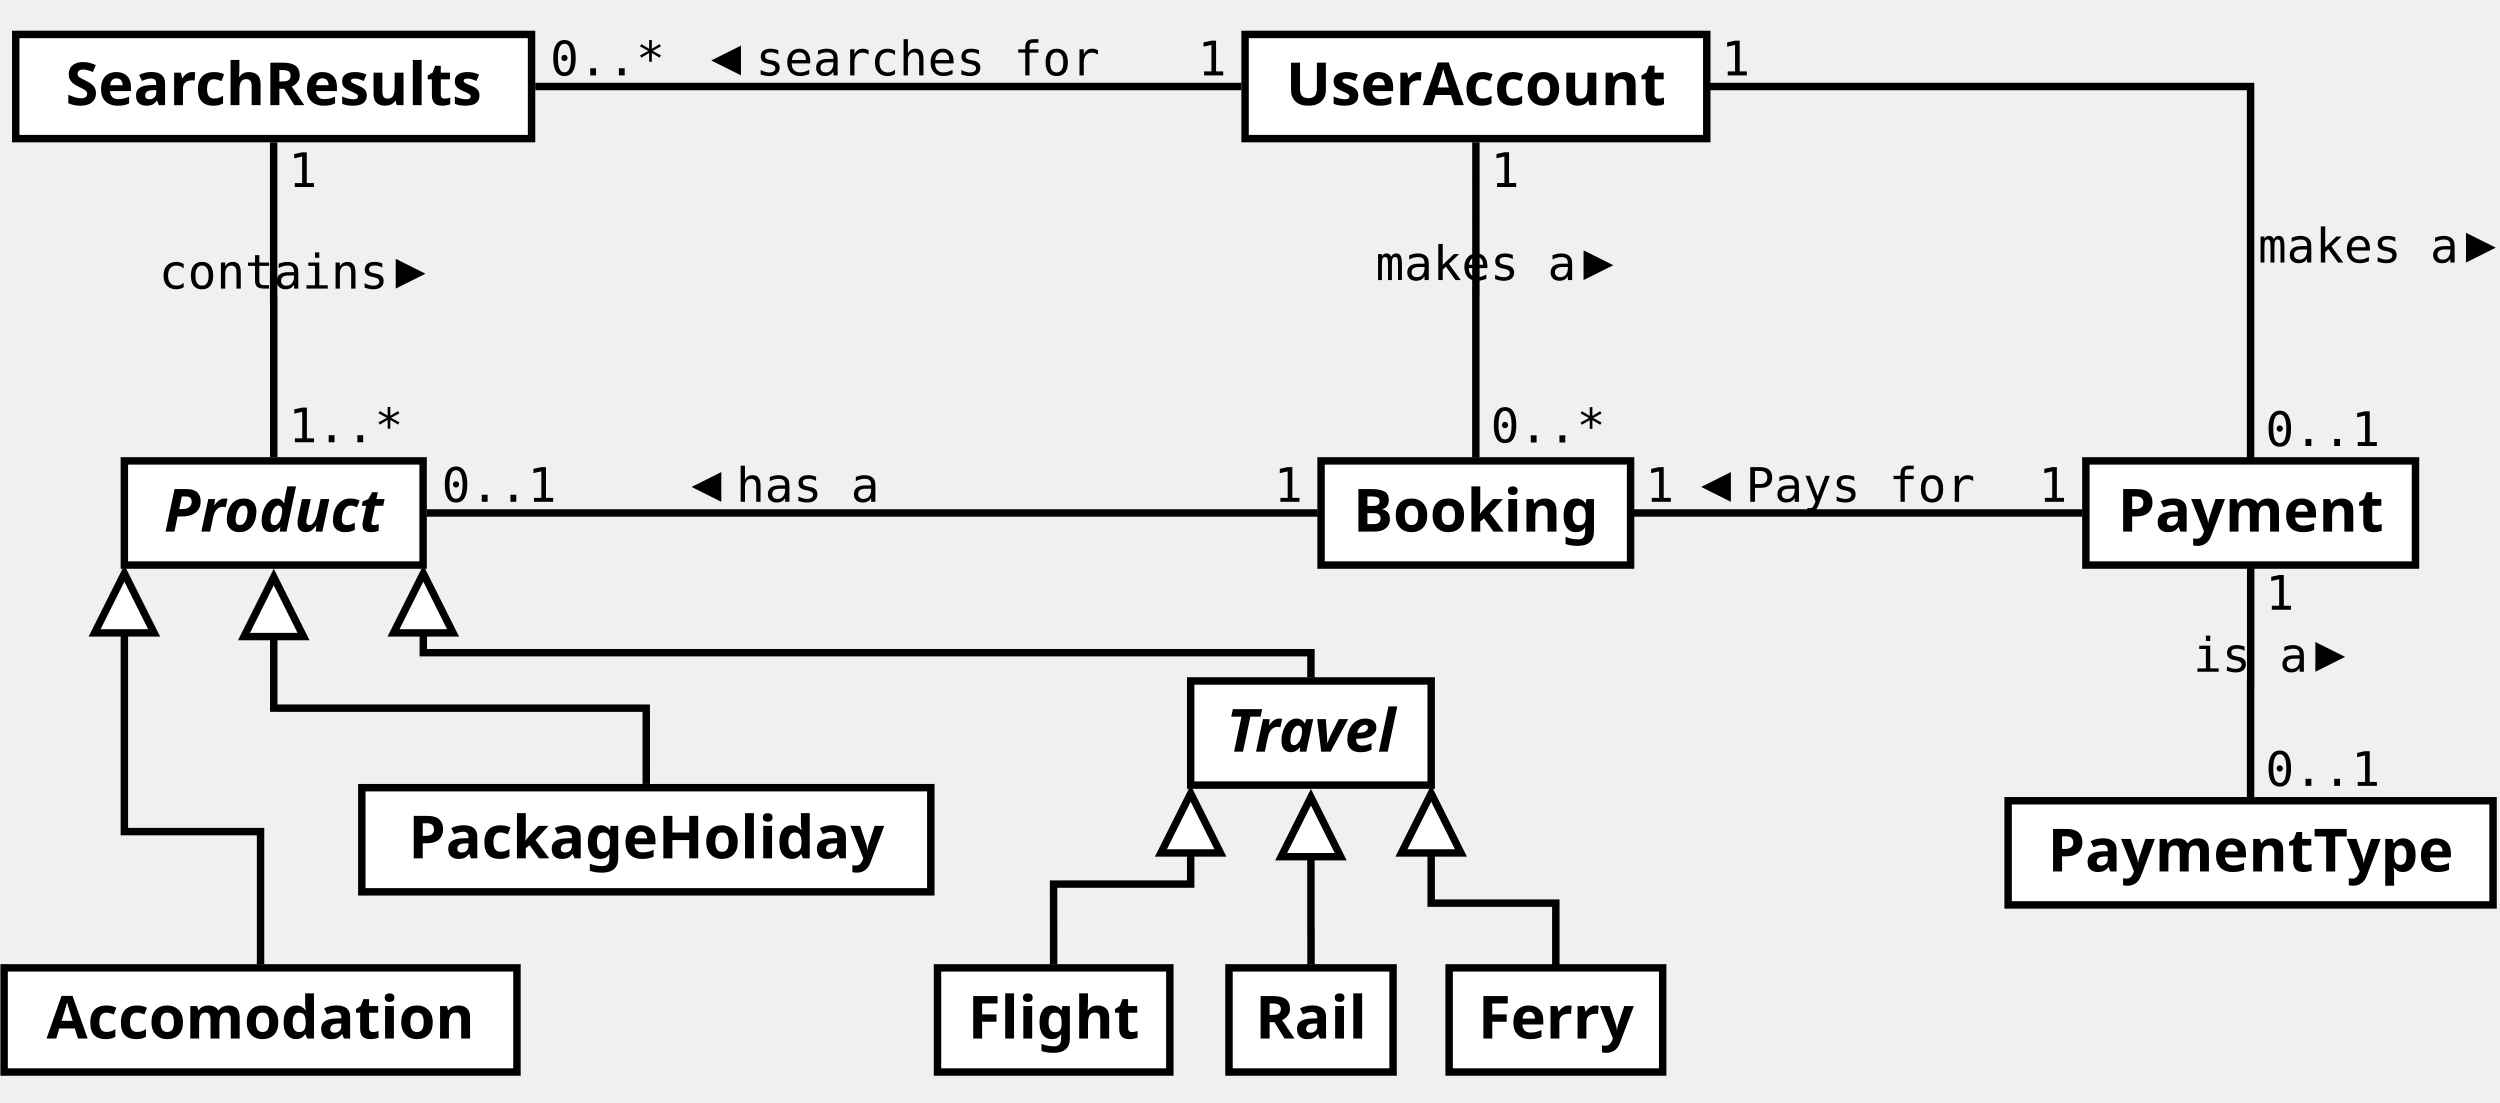
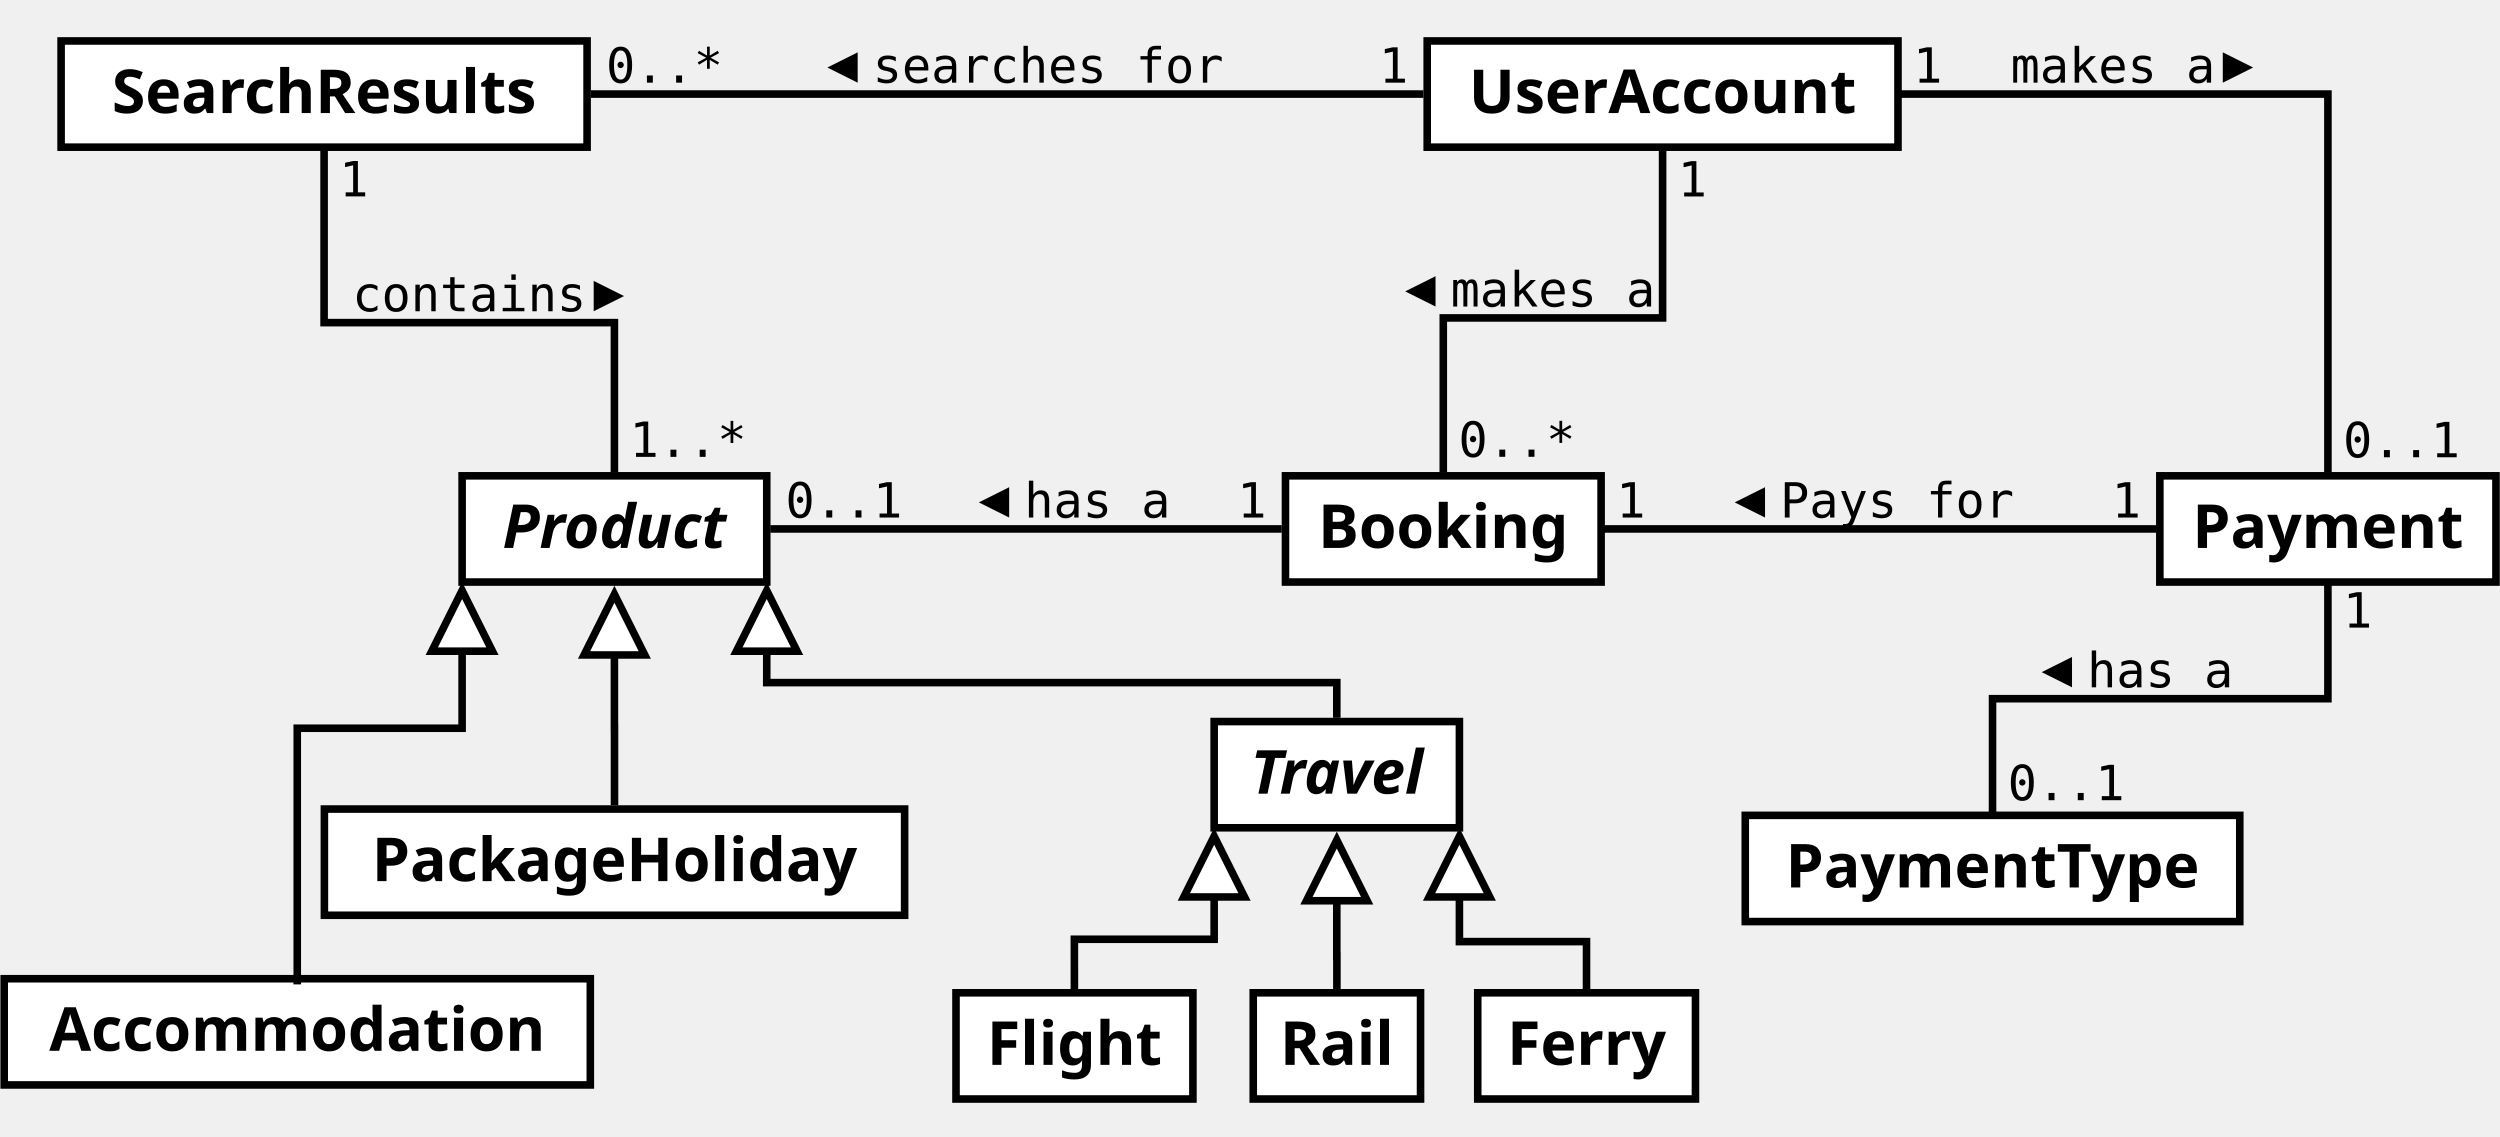
- <svg xmlns="http://www.w3.org/2000/svg" width="34cm" height="15cm" viewBox="-60 -459 672 281">
+ <svg xmlns="http://www.w3.org/2000/svg" width="33cm" height="15cm" viewBox="-60 -459 659 281">
  <g>
-     <rect style="fill: #ffffff" x="260.054" y="-283.694" width="64.65" height="28" />
-     <rect style="fill: none; fill-opacity:0; stroke-width: 2; stroke: #000000" x="260.054" y="-283.694" width="64.65" height="28" />
-     <text font-size="16" style="fill: #000000;text-anchor:middle;font-family:sans-serif;font-style:italic;font-weight:700" x="292.379" y="-264.694">Travel</text>
+     <rect style="fill: #ffffff" x="260.054" y="-278.069" width="64.65" height="28" />
+     <rect style="fill: none; fill-opacity:0; stroke-width: 2; stroke: #000000" x="260.054" y="-278.069" width="64.65" height="28" />
+     <text font-size="16" style="fill: #000000;text-anchor:middle;font-family:sans-serif;font-style:italic;font-weight:700" x="292.379" y="-259.069">Travel</text>
  </g>
  <g>
-     <rect style="fill: #ffffff" x="-58.892" y="-206.572" width="137.85" height="28" />
-     <rect style="fill: none; fill-opacity:0; stroke-width: 2; stroke: #000000" x="-58.892" y="-206.572" width="137.85" height="28" />
-     <text font-size="16" style="fill: #000000;text-anchor:middle;font-family:sans-serif;font-style:normal;font-weight:700" x="10.033" y="-187.572">Accomodation</text>
+     <rect style="fill: #ffffff" x="-58.892" y="-210.28" width="154.5" height="28" />
+     <rect style="fill: none; fill-opacity:0; stroke-width: 2; stroke: #000000" x="-58.892" y="-210.28" width="154.5" height="28" />
+     <text font-size="16" style="fill: #000000;text-anchor:middle;font-family:sans-serif;font-style:normal;font-weight:700" x="18.358" y="-191.28">Accommodation</text>
  </g>
  <g>
-     <rect style="fill: #ffffff" x="-26.569" y="-342.846" width="80.3" height="28" />
-     <rect style="fill: none; fill-opacity:0; stroke-width: 2; stroke: #000000" x="-26.569" y="-342.846" width="80.3" height="28" />
-     <text font-size="16" style="fill: #000000;text-anchor:middle;font-family:sans-serif;font-style:italic;font-weight:700" x="13.581" y="-323.846">Product</text>
+     <rect style="fill: #ffffff" x="61.812" y="-342.846" width="80.3" height="28" />
+     <rect style="fill: none; fill-opacity:0; stroke-width: 2; stroke: #000000" x="61.812" y="-342.846" width="80.3" height="28" />
+     <text font-size="16" style="fill: #000000;text-anchor:middle;font-family:sans-serif;font-style:italic;font-weight:700" x="101.962" y="-323.846">Product</text>
  </g>
  <g>
-     <rect style="fill: #ffffff" x="274.676" y="-457.478" width="124.1" height="28" />
-     <rect style="fill: none; fill-opacity:0; stroke-width: 2; stroke: #000000" x="274.676" y="-457.478" width="124.1" height="28" />
-     <text font-size="16" style="fill: #000000;text-anchor:middle;font-family:sans-serif;font-style:normal;font-weight:700" x="336.726" y="-438.478">UserAccount</text>
+     <rect style="fill: #ffffff" x="316.211" y="-457.478" width="124.1" height="28" />
+     <rect style="fill: none; fill-opacity:0; stroke-width: 2; stroke: #000000" x="316.211" y="-457.478" width="124.1" height="28" />
+     <text font-size="16" style="fill: #000000;text-anchor:middle;font-family:sans-serif;font-style:normal;font-weight:700" x="378.261" y="-438.478">UserAccount</text>
  </g>
  <g>
-     <rect style="fill: #ffffff" x="500.682" y="-342.846" width="88.6" height="28" />
-     <rect style="fill: none; fill-opacity:0; stroke-width: 2; stroke: #000000" x="500.682" y="-342.846" width="88.6" height="28" />
-     <text font-size="16" style="fill: #000000;text-anchor:middle;font-family:sans-serif;font-style:normal;font-weight:700" x="544.982" y="-323.846">Payment</text>
+     <rect style="fill: #ffffff" x="509.335" y="-342.846" width="88.6" height="28" />
+     <rect style="fill: none; fill-opacity:0; stroke-width: 2; stroke: #000000" x="509.335" y="-342.846" width="88.6" height="28" />
+     <text font-size="16" style="fill: #000000;text-anchor:middle;font-family:sans-serif;font-style:normal;font-weight:700" x="553.635" y="-323.846">Payment</text>
  </g>
  <g>
-     <rect style="fill: #ffffff" x="-55.769" y="-457.478" width="138.65" height="28" />
-     <rect style="fill: none; fill-opacity:0; stroke-width: 2; stroke: #000000" x="-55.769" y="-457.478" width="138.65" height="28" />
-     <text font-size="16" style="fill: #000000;text-anchor:middle;font-family:sans-serif;font-style:normal;font-weight:700" x="13.556" y="-438.478">SearchResults</text>
+     <rect style="fill: #ffffff" x="-43.893" y="-457.478" width="138.65" height="28" />
+     <rect style="fill: none; fill-opacity:0; stroke-width: 2; stroke: #000000" x="-43.893" y="-457.478" width="138.65" height="28" />
+     <text font-size="16" style="fill: #000000;text-anchor:middle;font-family:sans-serif;font-style:normal;font-weight:700" x="25.432" y="-438.478">SearchResults</text>
  </g>
  <g>
-     <rect style="fill: #ffffff" x="295.102" y="-342.846" width="83.2" height="28" />
-     <rect style="fill: none; fill-opacity:0; stroke-width: 2; stroke: #000000" x="295.102" y="-342.846" width="83.2" height="28" />
-     <text font-size="16" style="fill: #000000;text-anchor:middle;font-family:sans-serif;font-style:normal;font-weight:700" x="336.702" y="-323.846">Booking</text>
+     <rect style="fill: #ffffff" x="278.851" y="-342.846" width="83.2" height="28" />
+     <rect style="fill: none; fill-opacity:0; stroke-width: 2; stroke: #000000" x="278.851" y="-342.846" width="83.2" height="28" />
+     <text font-size="16" style="fill: #000000;text-anchor:middle;font-family:sans-serif;font-style:normal;font-weight:700" x="320.451" y="-323.846">Booking</text>
  </g>
  <g>
-     <rect style="fill: #ffffff" x="37.251" y="-255.008" width="152.95" height="28" />
-     <rect style="fill: none; fill-opacity:0; stroke-width: 2; stroke: #000000" x="37.251" y="-255.008" width="152.95" height="28" />
-     <text font-size="16" style="fill: #000000;text-anchor:middle;font-family:sans-serif;font-style:normal;font-weight:700" x="113.726" y="-236.008">PackageHoliday</text>
+     <rect style="fill: #ffffff" x="25.508" y="-255.008" width="152.95" height="28" />
+     <rect style="fill: none; fill-opacity:0; stroke-width: 2; stroke: #000000" x="25.508" y="-255.008" width="152.95" height="28" />
+     <text font-size="16" style="fill: #000000;text-anchor:middle;font-family:sans-serif;font-style:normal;font-weight:700" x="101.983" y="-236.008">PackageHoliday</text>
  </g>
  <g>
-     <polyline style="fill: none; fill-opacity:0; stroke-width: 2; stroke: #000000" points="13.586,-295.624 13.588,-276.384 113.705,-276.384 113.717,-256.01 " />
-     <polygon style="fill: #ffffff" points="21.586,-295.626 13.584,-311.624 5.586,-295.623 " />
-     <polygon style="fill: none; fill-opacity:0; stroke-width: 2; stroke: #000000" points="21.586,-295.626 13.584,-311.624 5.586,-295.623 " />
+     <polyline style="fill: none; fill-opacity:0; stroke-width: 2; stroke: #000000" points="101.962,-295.624 101.962,-276.384 101.983,-276.384 101.983,-256.01 " />
+     <polygon style="fill: #ffffff" points="109.962,-295.624 101.962,-311.624 93.962,-295.624 " />
+     <polygon style="fill: none; fill-opacity:0; stroke-width: 2; stroke: #000000" points="109.962,-295.624 101.962,-311.624 93.962,-295.624 " />
  </g>
  <g>
-     <polyline style="fill: none; fill-opacity:0; stroke-width: 2; stroke: #000000" points="53.781,-296.61 53.781,-291.29 292.38,-291.29 292.379,-284.626 " />
-     <polygon style="fill: #ffffff" points="61.781,-296.61 53.781,-312.61 45.781,-296.61 " />
-     <polygon style="fill: none; fill-opacity:0; stroke-width: 2; stroke: #000000" points="61.781,-296.61 53.781,-312.61 45.781,-296.61 " />
+     <polyline style="fill: none; fill-opacity:0; stroke-width: 2; stroke: #000000" points="142.112,-296.61 142.112,-288.336 292.379,-288.336 292.379,-279.058 " />
+     <polygon style="fill: #ffffff" points="150.112,-296.61 142.112,-312.61 134.112,-296.61 " />
+     <polygon style="fill: none; fill-opacity:0; stroke-width: 2; stroke: #000000" points="150.112,-296.61 142.112,-312.61 134.112,-296.61 " />
  </g>
  <g>
-     <polyline style="fill: none; fill-opacity:0; stroke-width: 2; stroke: #000000" points="-26.569,-296.61 -26.569,-243.204 10.033,-243.204 10.033,-207.566 " />
-     <polygon style="fill: #ffffff" points="-18.569,-296.61 -26.569,-312.61 -34.569,-296.61 " />
-     <polygon style="fill: none; fill-opacity:0; stroke-width: 2; stroke: #000000" points="-18.569,-296.61 -26.569,-312.61 -34.569,-296.61 " />
+     <polyline style="fill: none; fill-opacity:0; stroke-width: 2; stroke: #000000" points="61.812,-296.61 61.812,-276.307 18.358,-276.307 18.358,-208.784 " />
+     <polygon style="fill: #ffffff" points="69.812,-296.61 61.812,-312.61 53.812,-296.61 " />
+     <polygon style="fill: none; fill-opacity:0; stroke-width: 2; stroke: #000000" points="69.812,-296.61 61.812,-312.61 53.812,-296.61 " />
  </g>
  <g>
-     <polyline style="fill: none; fill-opacity:0; stroke-width: 2; stroke: #000000" points="54.736,-328.846 157.138,-328.846 157.138,-328.846 294.178,-328.846 " />
-     <text font-size="12.8" style="fill: #000000;text-anchor:middle;font-family:monospace;font-style:normal;font-weight:normal" x="157.138" y="-331.846">has a</text>
-     <polygon style="fill: #000000" points="133.888,-331.846 133.888,-339.846 125.888,-335.846 " />
-     <text font-size="12.8" style="fill: #000000;text-anchor:start;font-family:monospace;font-style:normal;font-weight:normal" x="58.736" y="-331.846">0..1</text>
-     <text font-size="12.8" style="fill: #000000;text-anchor:end;font-family:monospace;font-style:normal;font-weight:normal" x="290.178" y="-331.846">1</text>
+     <polyline style="fill: none; fill-opacity:0; stroke-width: 2; stroke: #000000" points="143.05,-328.846 229.267,-328.846 229.267,-328.846 277.864,-328.846 " />
+     <text font-size="12.8" style="fill: #000000;text-anchor:middle;font-family:monospace;font-style:normal;font-weight:normal" x="229.267" y="-331.846">has a</text>
+     <polygon style="fill: #000000" points="206.017,-331.846 206.017,-339.846 198.017,-335.846 " />
+     <text font-size="12.8" style="fill: #000000;text-anchor:start;font-family:monospace;font-style:normal;font-weight:normal" x="147.05" y="-331.846">0..1</text>
+     <text font-size="12.8" style="fill: #000000;text-anchor:end;font-family:monospace;font-style:normal;font-weight:normal" x="273.864" y="-331.846">1</text>
  </g>
  <g>
-     <polyline style="fill: none; fill-opacity:0; stroke-width: 2; stroke: #000000" points="336.724,-428.478 336.719,-388.448 336.702,-388.448 336.702,-343.805 " />
-     <text font-size="12.8" style="fill: #000000;text-anchor:middle;font-family:monospace;font-style:normal;font-weight:normal" x="336.71" y="-391.448">makes a</text>
-     <polygon style="fill: #000000" points="365.66,-391.448 365.66,-399.448 373.66,-395.448 " />
-     <text font-size="12.8" style="fill: #000000;text-anchor:start;font-family:monospace;font-style:normal;font-weight:normal" x="340.724" y="-416.478">1</text>
-     <text font-size="12.8" style="fill: #000000;text-anchor:start;font-family:monospace;font-style:normal;font-weight:normal" x="340.702" y="-347.805">0..*</text>
+     <polyline style="fill: none; fill-opacity:0; stroke-width: 2; stroke: #000000" points="378.261,-428.48 378.261,-384.465 320.451,-384.465 320.451,-343.851 " />
+     <text font-size="12.8" style="fill: #000000;text-anchor:middle;font-family:monospace;font-style:normal;font-weight:normal" x="349.356" y="-387.465">makes a</text>
+     <polygon style="fill: #000000" points="318.406,-387.465 318.406,-395.465 310.406,-391.465 " />
+     <text font-size="12.8" style="fill: #000000;text-anchor:start;font-family:monospace;font-style:normal;font-weight:normal" x="382.261" y="-416.48">1</text>
+     <text font-size="12.8" style="fill: #000000;text-anchor:start;font-family:monospace;font-style:normal;font-weight:normal" x="324.451" y="-347.851">0..*</text>
  </g>
  <g>
-     <polyline style="fill: none; fill-opacity:0; stroke-width: 2; stroke: #000000" points="83.877,-443.478 189.373,-443.478 189.373,-443.478 273.68,-443.478 " />
-     <text font-size="12.8" style="fill: #000000;text-anchor:middle;font-family:monospace;font-style:normal;font-weight:normal" x="189.373" y="-446.478">searches for</text>
-     <polygon style="fill: #000000" points="139.173,-446.478 139.173,-454.478 131.173,-450.478 " />
-     <text font-size="12.8" style="fill: #000000;text-anchor:start;font-family:monospace;font-style:normal;font-weight:normal" x="87.877" y="-446.478">0..*</text>
-     <text font-size="12.8" style="fill: #000000;text-anchor:end;font-family:monospace;font-style:normal;font-weight:normal" x="269.68" y="-446.478">1</text>
+     <polyline style="fill: none; fill-opacity:0; stroke-width: 2; stroke: #000000" points="95.754,-443.478 216.282,-443.478 216.282,-443.478 315.215,-443.478 " />
+     <text font-size="12.8" style="fill: #000000;text-anchor:middle;font-family:monospace;font-style:normal;font-weight:normal" x="216.282" y="-446.478">searches for</text>
+     <polygon style="fill: #000000" points="166.082,-446.478 166.082,-454.478 158.082,-450.478 " />
+     <text font-size="12.8" style="fill: #000000;text-anchor:start;font-family:monospace;font-style:normal;font-weight:normal" x="99.754" y="-446.478">0..*</text>
+     <text font-size="12.8" style="fill: #000000;text-anchor:end;font-family:monospace;font-style:normal;font-weight:normal" x="311.215" y="-446.478">1</text>
  </g>
  <g>
-     <polyline style="fill: none; fill-opacity:0; stroke-width: 2; stroke: #000000" points="13.556,-428.471 13.556,-386.162 13.581,-386.162 13.581,-343.853 " />
-     <text font-size="12.8" style="fill: #000000;text-anchor:middle;font-family:monospace;font-style:normal;font-weight:normal" x="13.569" y="-389.162">contains</text>
-     <polygon style="fill: #000000" points="46.369,-389.162 46.369,-397.162 54.369,-393.162 " />
-     <text font-size="12.8" style="fill: #000000;text-anchor:start;font-family:monospace;font-style:normal;font-weight:normal" x="17.556" y="-416.471">1</text>
-     <text font-size="12.8" style="fill: #000000;text-anchor:start;font-family:monospace;font-style:normal;font-weight:normal" x="17.581" y="-347.853">1..*</text>
+     <polyline style="fill: none; fill-opacity:0; stroke-width: 2; stroke: #000000" points="25.432,-428.504 25.432,-383.229 101.962,-383.229 101.962,-343.836 " />
+     <text font-size="12.8" style="fill: #000000;text-anchor:middle;font-family:monospace;font-style:normal;font-weight:normal" x="63.697" y="-386.229">contains</text>
+     <polygon style="fill: #000000" points="96.497,-386.229 96.497,-394.229 104.497,-390.229 " />
+     <text font-size="12.8" style="fill: #000000;text-anchor:start;font-family:monospace;font-style:normal;font-weight:normal" x="29.432" y="-416.504">1</text>
+     <text font-size="12.8" style="fill: #000000;text-anchor:start;font-family:monospace;font-style:normal;font-weight:normal" x="105.962" y="-347.836">1..*</text>
  </g>
  <g>
-     <polyline style="fill: none; fill-opacity:0; stroke-width: 2; stroke: #000000" points="398.726,-443.478 544.956,-443.478 544.956,-342.846 544.956,-342.846 " />
-     <text font-size="12.8" style="fill: #000000;text-anchor:start;font-family:monospace;font-style:normal;font-weight:normal" x="546.956" y="-396.162">makes a</text>
-     <polygon style="fill: #000000" points="602.856,-396.162 602.856,-404.162 610.856,-400.162 " />
-     <text font-size="12.8" style="fill: #000000;text-anchor:start;font-family:monospace;font-style:normal;font-weight:normal" x="402.726" y="-446.478">1</text>
-     <text font-size="12.8" style="fill: #000000;text-anchor:start;font-family:monospace;font-style:normal;font-weight:normal" x="548.956" y="-346.846">0..1</text>
+     <polyline style="fill: none; fill-opacity:0; stroke-width: 2; stroke: #000000" points="440.311,-443.478 553.635,-443.478 553.635,-343.735 " />
+     <text font-size="12.8" style="fill: #000000;text-anchor:middle;font-family:monospace;font-style:normal;font-weight:normal" x="496.973" y="-446.478">makes a</text>
+     <polygon style="fill: #000000" points="525.923,-446.478 525.923,-454.478 533.923,-450.478 " />
+     <text font-size="12.8" style="fill: #000000;text-anchor:start;font-family:monospace;font-style:normal;font-weight:normal" x="444.311" y="-446.478">1</text>
+     <text font-size="12.8" style="fill: #000000;text-anchor:start;font-family:monospace;font-style:normal;font-weight:normal" x="557.635" y="-347.735">0..1</text>
  </g>
  <g>
-     <polyline style="fill: none; fill-opacity:0; stroke-width: 2; stroke: #000000" points="499.681,-328.846 440.062,-328.846 440.062,-328.846 378.302,-328.846 " />
+     <polyline style="fill: none; fill-opacity:0; stroke-width: 2; stroke: #000000" points="508.355,-328.846 440.062,-328.846 440.062,-328.846 362.051,-328.846 " />
    <text font-size="12.8" style="fill: #000000;text-anchor:middle;font-family:monospace;font-style:normal;font-weight:normal" x="440.062" y="-331.846">Pays for</text>
    <polygon style="fill: #000000" points="405.262,-331.846 405.262,-339.846 397.262,-335.846 " />
-     <text font-size="12.8" style="fill: #000000;text-anchor:end;font-family:monospace;font-style:normal;font-weight:normal" x="495.681" y="-331.846">1</text>
-     <text font-size="12.8" style="fill: #000000;text-anchor:start;font-family:monospace;font-style:normal;font-weight:normal" x="382.302" y="-331.846">1</text>
+     <text font-size="12.8" style="fill: #000000;text-anchor:end;font-family:monospace;font-style:normal;font-weight:normal" x="504.355" y="-331.846">1</text>
+     <text font-size="12.8" style="fill: #000000;text-anchor:start;font-family:monospace;font-style:normal;font-weight:normal" x="366.051" y="-331.846">1</text>
  </g>
  <g>
    <rect style="fill: #ffffff" x="192.001" y="-206.572" width="62.45" height="28" />
    <rect style="fill: none; fill-opacity:0; stroke-width: 2; stroke: #000000" x="192.001" y="-206.572" width="62.45" height="28" />
    <text font-size="16" style="fill: #000000;text-anchor:middle;font-family:sans-serif;font-style:normal;font-weight:700" x="223.226" y="-187.572">Flight</text>
  </g>
  <g>
    <rect style="fill: #ffffff" x="270.354" y="-206.572" width="44.1" height="28" />
    <rect style="fill: none; fill-opacity:0; stroke-width: 2; stroke: #000000" x="270.354" y="-206.572" width="44.1" height="28" />
    <text font-size="16" style="fill: #000000;text-anchor:middle;font-family:sans-serif;font-style:normal;font-weight:700" x="292.404" y="-187.572">Rail</text>
  </g>
  <g>
    <rect style="fill: #ffffff" x="329.528" y="-206.572" width="57.4" height="28" />
    <rect style="fill: none; fill-opacity:0; stroke-width: 2; stroke: #000000" x="329.528" y="-206.572" width="57.4" height="28" />
    <text font-size="16" style="fill: #000000;text-anchor:middle;font-family:sans-serif;font-style:normal;font-weight:700" x="358.228" y="-187.572">Ferry</text>
  </g>
  <g>
-     <polyline style="fill: none; fill-opacity:0; stroke-width: 2; stroke: #000000" points="260.054,-237.458 260.054,-229.088 223.206,-229.088 223.218,-207.567 " />
-     <polygon style="fill: #ffffff" points="268.054,-237.458 260.054,-253.458 252.054,-237.458 " />
-     <polygon style="fill: none; fill-opacity:0; stroke-width: 2; stroke: #000000" points="268.054,-237.458 260.054,-253.458 252.054,-237.458 " />
+     <polyline style="fill: none; fill-opacity:0; stroke-width: 2; stroke: #000000" points="260.054,-231.833 260.054,-220.682 223.206,-220.682 223.215,-207.574 " />
+     <polygon style="fill: #ffffff" points="268.054,-231.833 260.054,-247.833 252.054,-231.833 " />
+     <polygon style="fill: none; fill-opacity:0; stroke-width: 2; stroke: #000000" points="268.054,-231.833 260.054,-247.833 252.054,-231.833 " />
  </g>
  <g>
-     <polyline style="fill: none; fill-opacity:0; stroke-width: 2; stroke: #000000" points="292.379,-236.454 292.379,-216.276 292.404,-216.276 292.404,-207.48 " />
-     <polygon style="fill: #ffffff" points="300.379,-236.454 292.379,-252.454 284.379,-236.454 " />
-     <polygon style="fill: none; fill-opacity:0; stroke-width: 2; stroke: #000000" points="300.379,-236.454 292.379,-252.454 284.379,-236.454 " />
+     <polyline style="fill: none; fill-opacity:0; stroke-width: 2; stroke: #000000" points="292.379,-230.839 292.379,-216.276 292.404,-216.276 292.404,-207.48 " />
+     <polygon style="fill: #ffffff" points="300.379,-230.839 292.379,-246.839 284.379,-230.839 " />
+     <polygon style="fill: none; fill-opacity:0; stroke-width: 2; stroke: #000000" points="300.379,-230.839 292.379,-246.839 284.379,-230.839 " />
  </g>
  <g>
-     <polyline style="fill: none; fill-opacity:0; stroke-width: 2; stroke: #000000" points="324.704,-237.458 324.704,-223.97 358.204,-223.97 358.204,-206.572 " />
-     <polygon style="fill: #ffffff" points="332.704,-237.458 324.704,-253.458 316.704,-237.458 " />
-     <polygon style="fill: none; fill-opacity:0; stroke-width: 2; stroke: #000000" points="332.704,-237.458 324.704,-253.458 316.704,-237.458 " />
+     <polyline style="fill: none; fill-opacity:0; stroke-width: 2; stroke: #000000" points="324.704,-231.833 324.704,-220.064 358.204,-220.064 358.204,-206.572 " />
+     <polygon style="fill: #ffffff" points="332.704,-231.833 324.704,-247.833 316.704,-231.833 " />
+     <polygon style="fill: none; fill-opacity:0; stroke-width: 2; stroke: #000000" points="332.704,-231.833 324.704,-247.833 316.704,-231.833 " />
  </g>
  <g>
-     <rect style="fill: #ffffff" x="479.782" y="-251.492" width="130.35" height="28" />
-     <rect style="fill: none; fill-opacity:0; stroke-width: 2; stroke: #000000" x="479.782" y="-251.492" width="130.35" height="28" />
-     <text font-size="16" style="fill: #000000;text-anchor:middle;font-family:sans-serif;font-style:normal;font-weight:700" x="544.957" y="-232.492">PaymentType</text>
+     <rect style="fill: #ffffff" x="400.054" y="-253.346" width="130.35" height="28" />
+     <rect style="fill: none; fill-opacity:0; stroke-width: 2; stroke: #000000" x="400.054" y="-253.346" width="130.35" height="28" />
+     <text font-size="16" style="fill: #000000;text-anchor:middle;font-family:sans-serif;font-style:normal;font-weight:700" x="465.229" y="-234.346">PaymentType</text>
  </g>
  <g>
-     <polyline style="fill: none; fill-opacity:0; stroke-width: 2; stroke: #000000" points="544.982,-314.846 544.982,-283.169 544.957,-283.169 544.957,-251.492 " />
-     <text font-size="12.8" style="fill: #000000;text-anchor:middle;font-family:monospace;font-style:normal;font-weight:normal" x="544.969" y="-286.169">is a</text>
-     <polygon style="fill: #000000" points="562.37,-286.169 562.37,-294.169 570.37,-290.169 " />
-     <text font-size="12.8" style="fill: #000000;text-anchor:start;font-family:monospace;font-style:normal;font-weight:normal" x="548.982" y="-302.846">1</text>
-     <text font-size="12.8" style="fill: #000000;text-anchor:start;font-family:monospace;font-style:normal;font-weight:normal" x="548.957" y="-255.492">0..1</text>
+     <polyline style="fill: none; fill-opacity:0; stroke-width: 2; stroke: #000000" points="553.635,-314.846 553.635,-284.096 465.229,-284.096 465.229,-253.346 " />
+     <text font-size="12.8" style="fill: #000000;text-anchor:middle;font-family:monospace;font-style:normal;font-weight:normal" x="509.432" y="-287.096">has a</text>
+     <polygon style="fill: #000000" points="486.182,-287.096 486.182,-295.096 478.182,-291.096 " />
+     <text font-size="12.8" style="fill: #000000;text-anchor:start;font-family:monospace;font-style:normal;font-weight:normal" x="557.635" y="-302.846">1</text>
+     <text font-size="12.8" style="fill: #000000;text-anchor:start;font-family:monospace;font-style:normal;font-weight:normal" x="469.229" y="-257.346">0..1</text>
  </g>
</svg>
